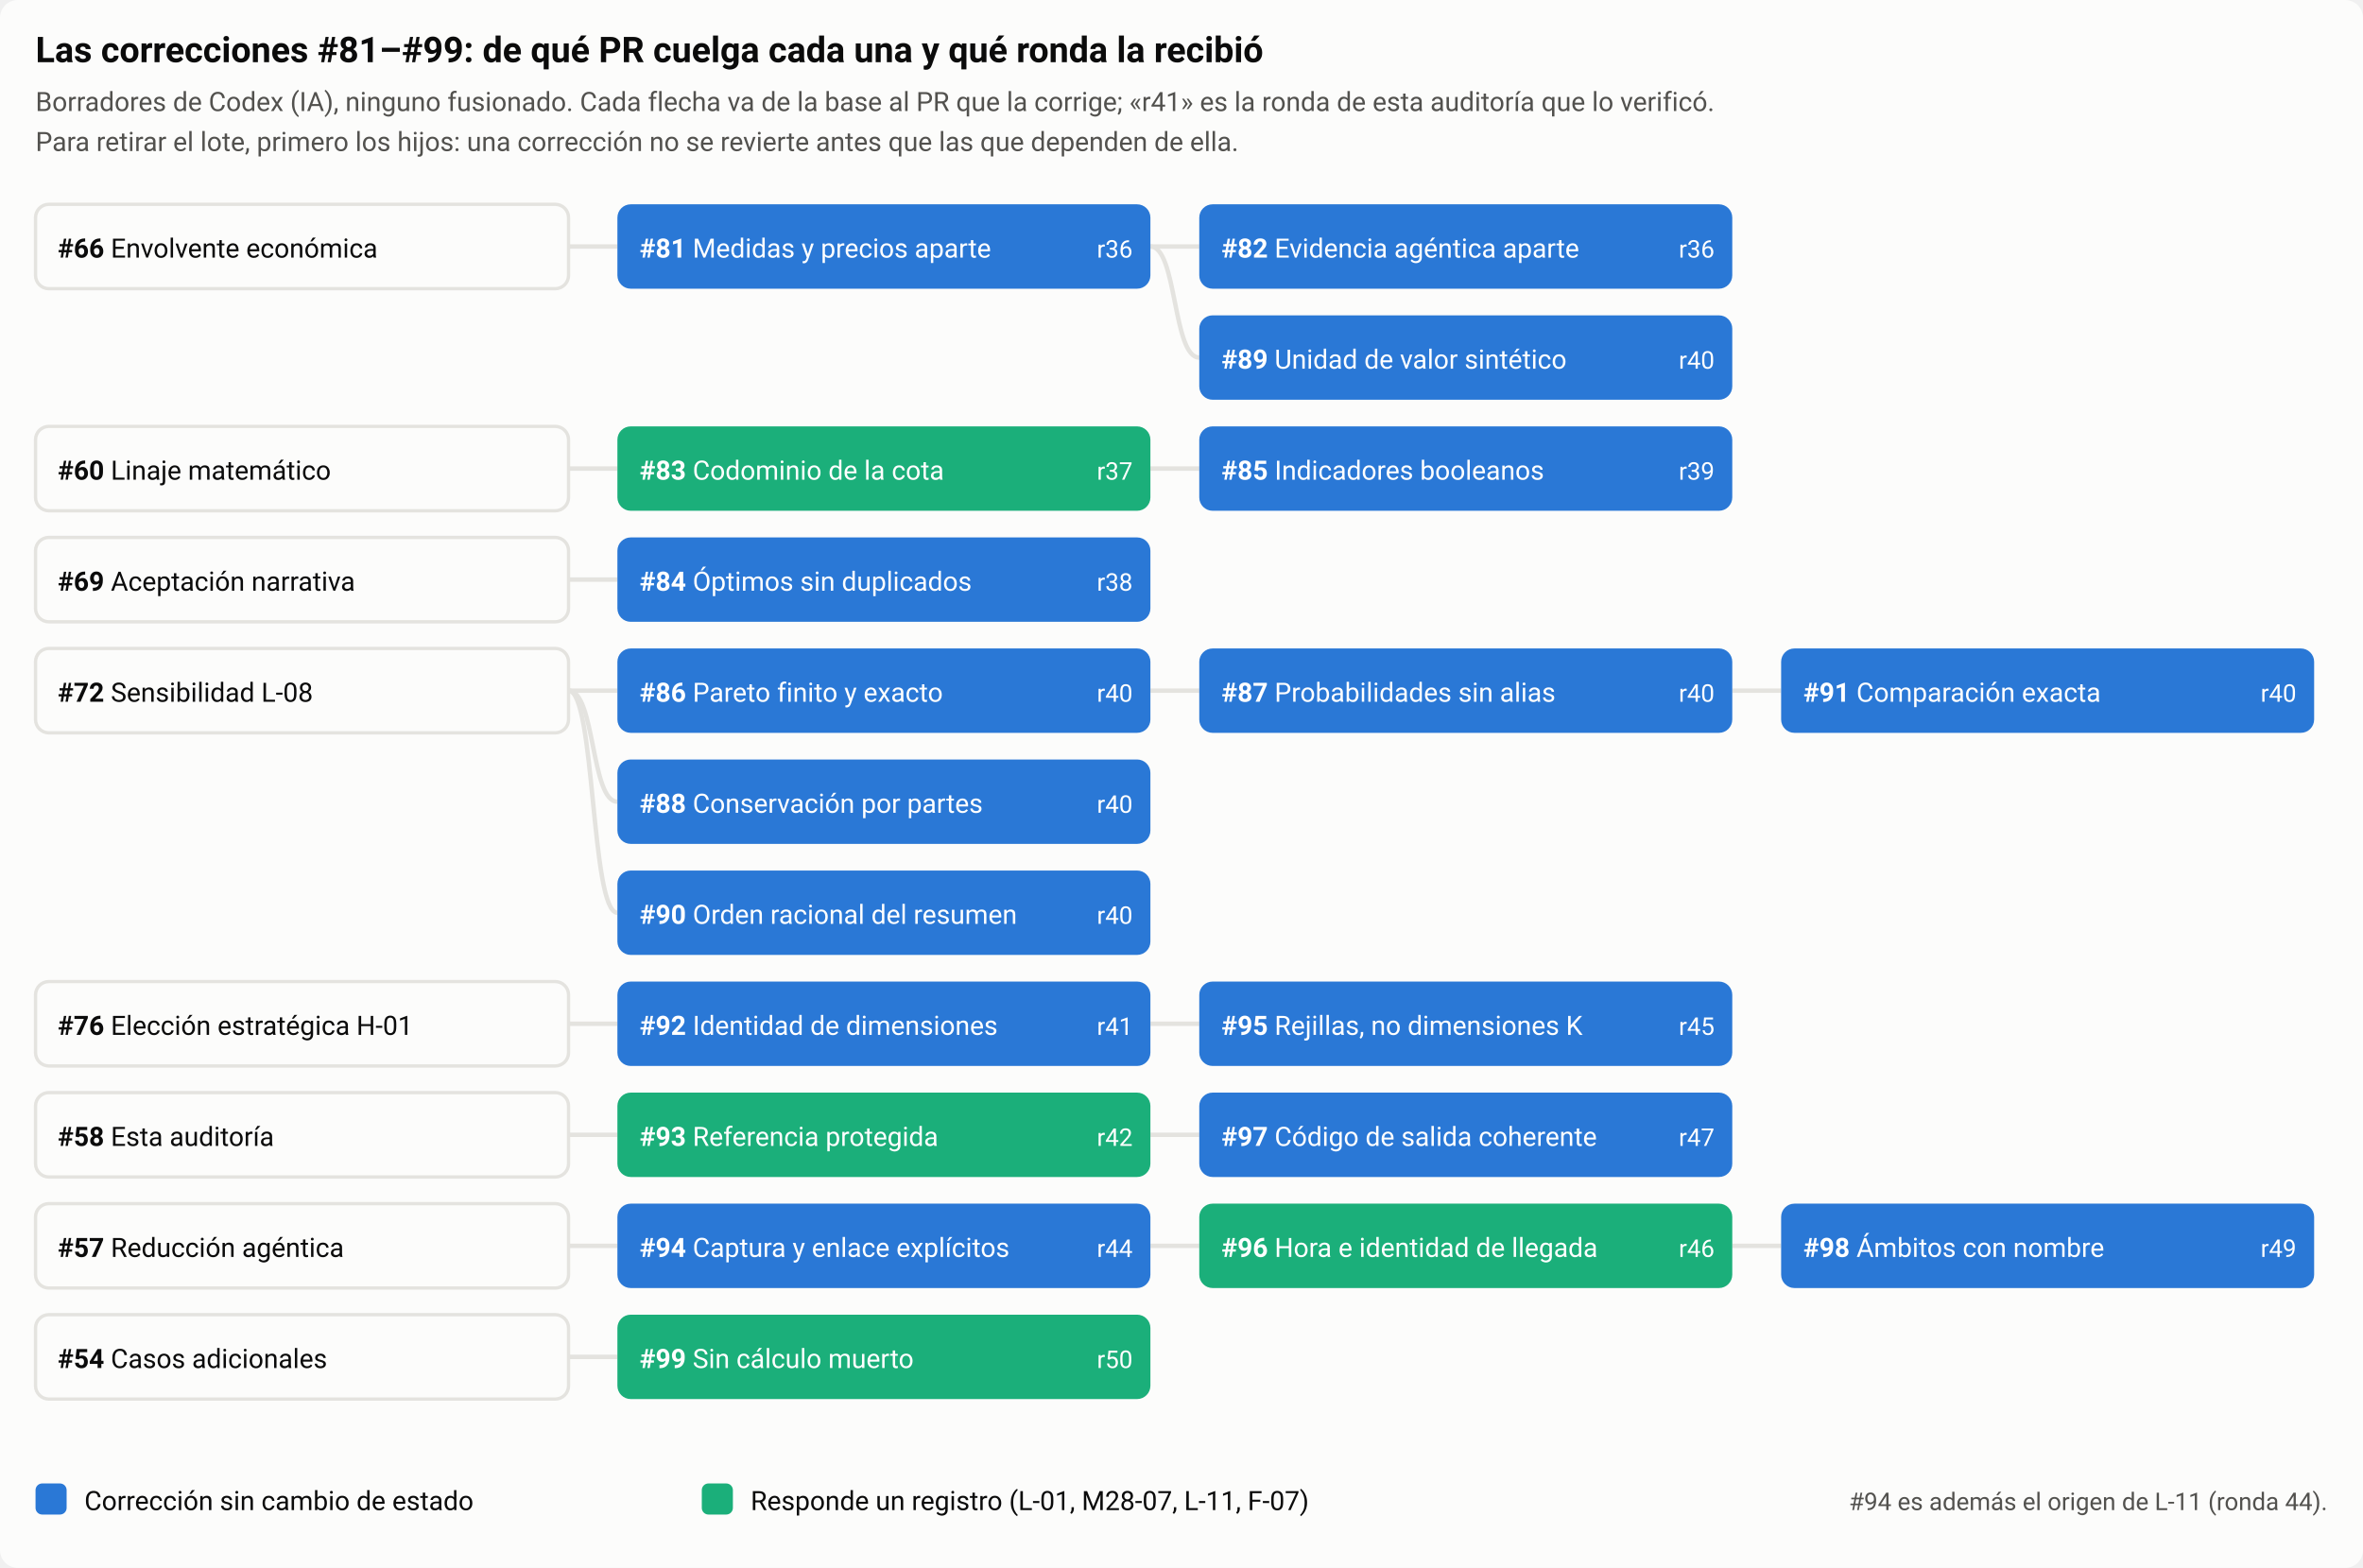
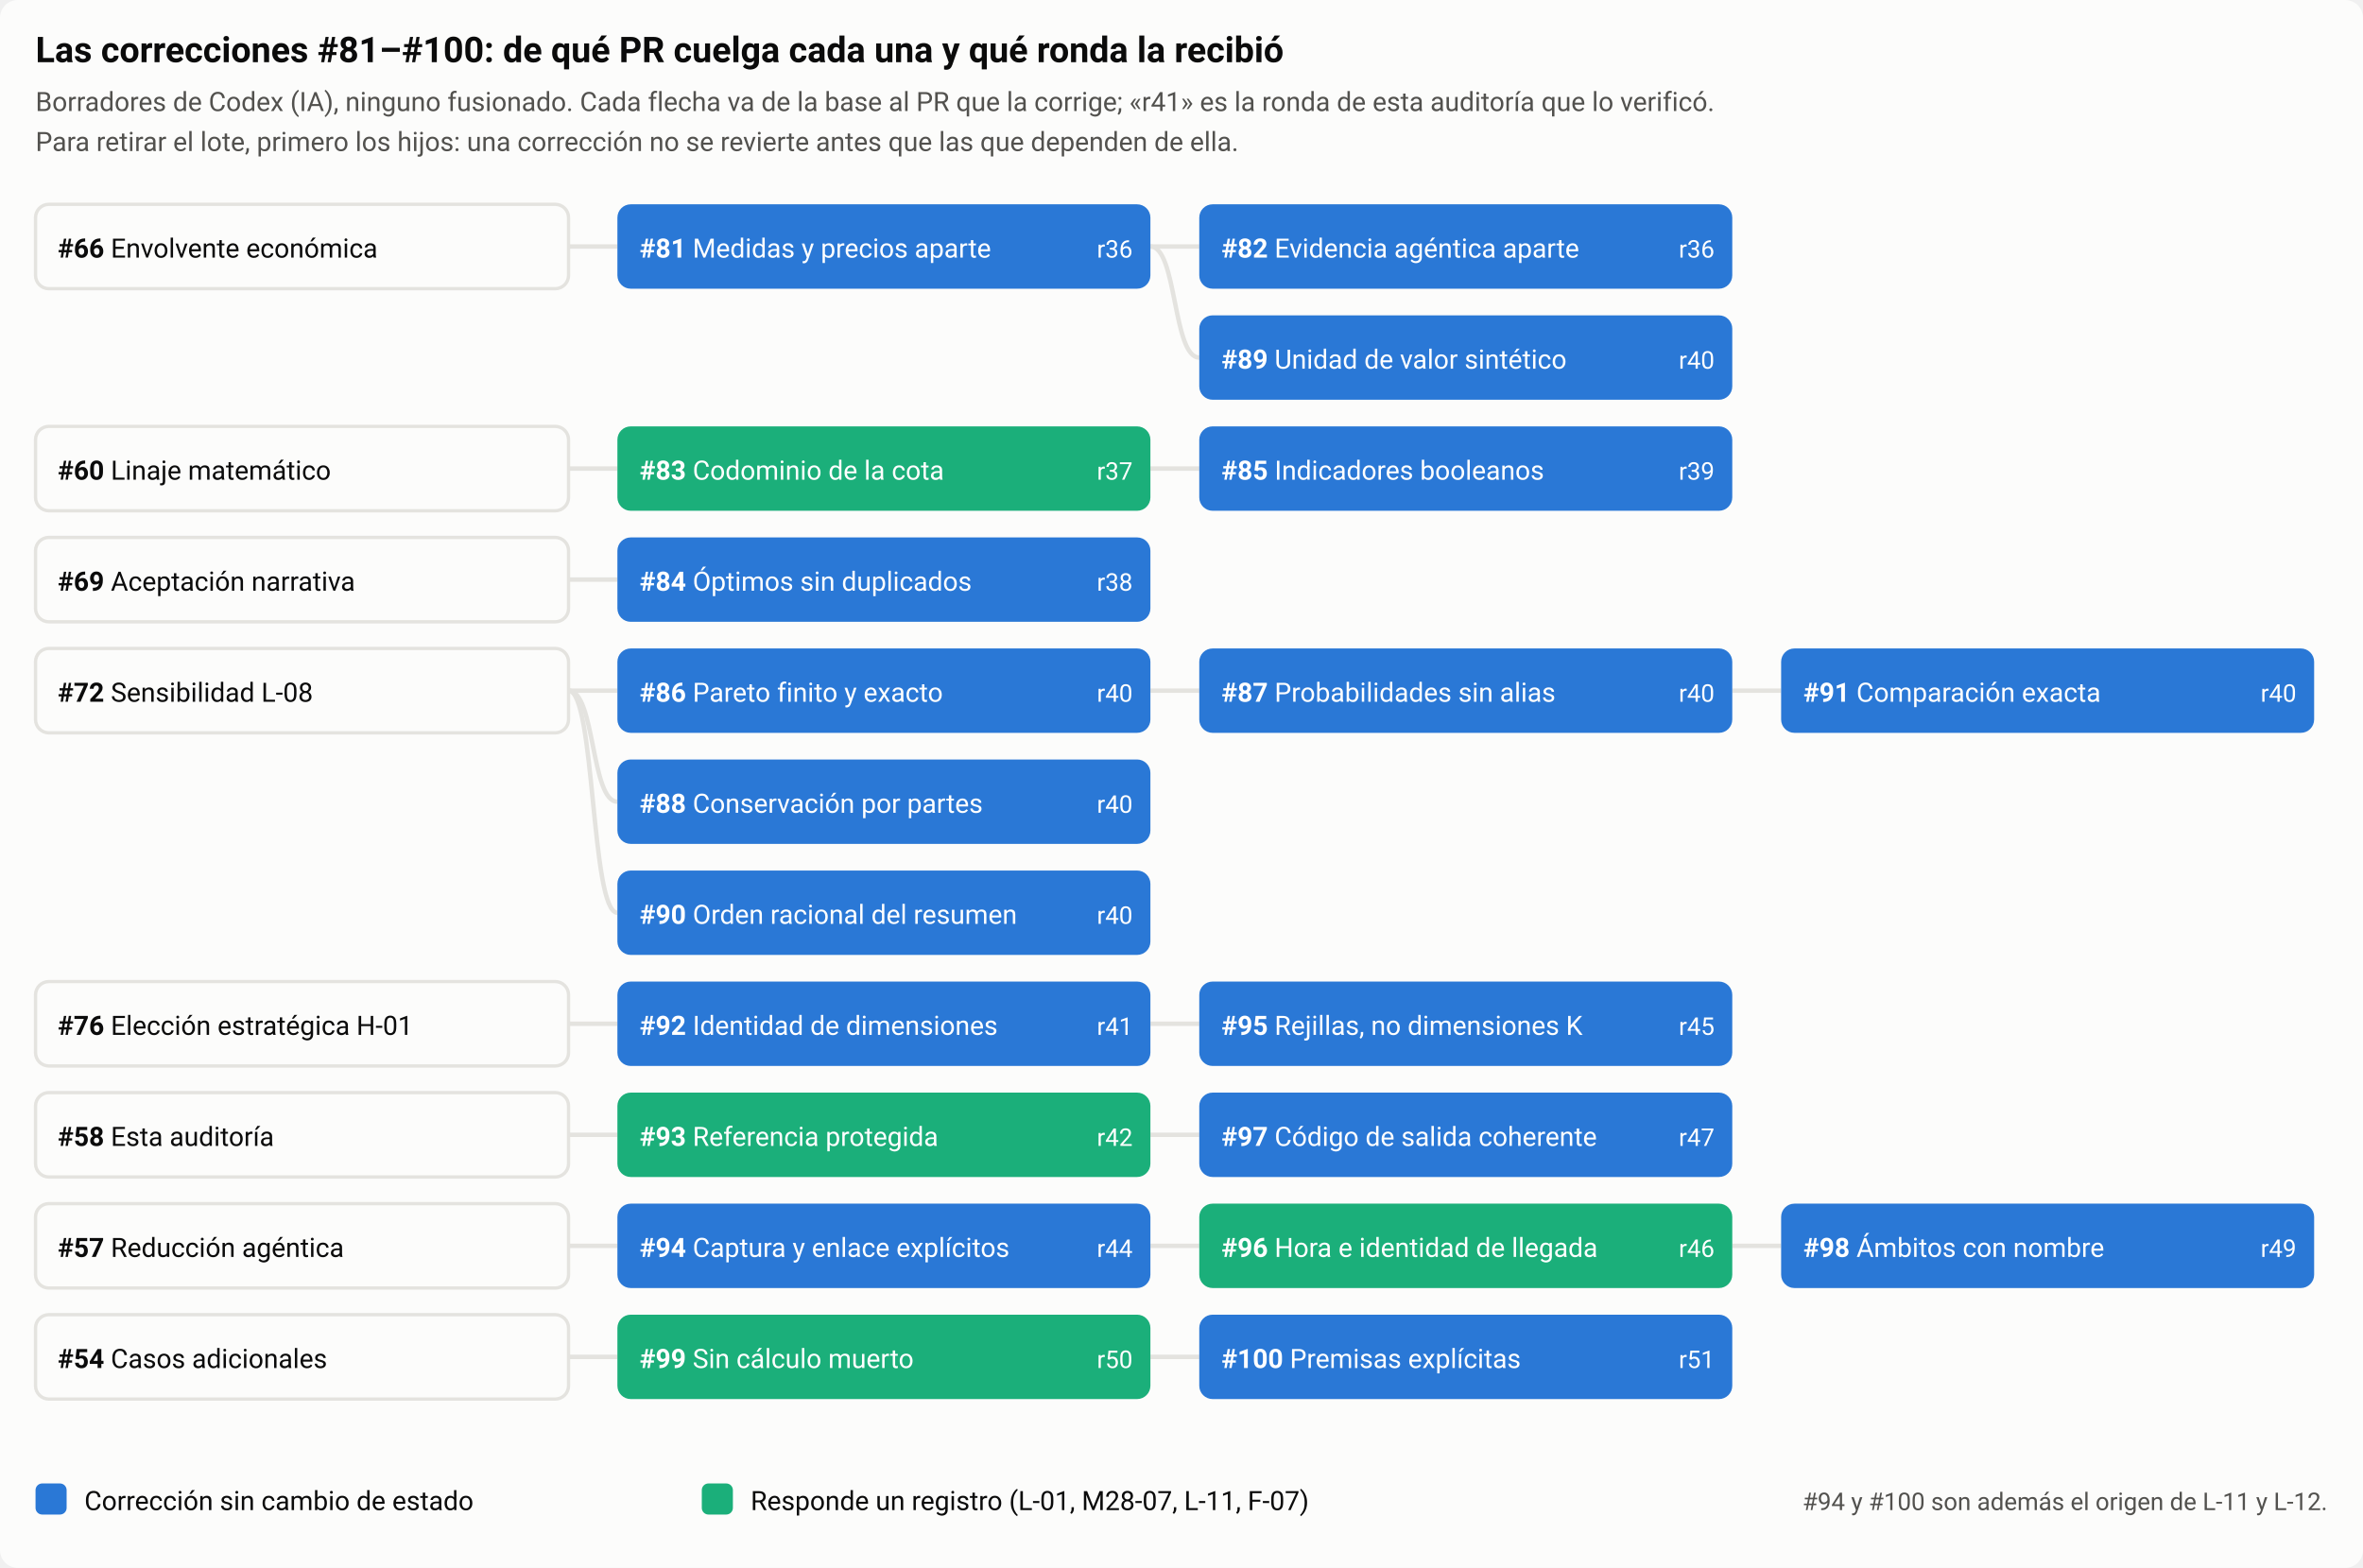
- <svg xmlns="http://www.w3.org/2000/svg" viewBox="0 0 1064 706" width="1064" height="706" role="img" aria-label="Mapa de las 19 correcciones acotadas #81 a #99, su PR de base y la ronda de la auditoría que las recibió">
+ <svg xmlns="http://www.w3.org/2000/svg" viewBox="0 0 1064 706" width="1064" height="706" role="img" aria-label="Mapa de las 20 correcciones acotadas #81 a #100, su PR de base y la ronda de la auditoría que las recibió">
  <style>
  .ink{fill:#0b0b0b}.ink2{fill:#52514e}.bg{fill:#fcfcfb}.grid{stroke:#e4e3df}
  .s0{fill:#2a78d6}.s1{fill:#eb6834}.s2{fill:#1baf7a}.s3{fill:#eda100}.s4{fill:#e87ba4}
  .a0{fill:#2a78d6}.a1{fill:#eb6834}.a0s{stroke:#2a78d6}.a1s{stroke:#eb6834}
  text{font-family:system-ui,-apple-system,Segoe UI,Roboto,sans-serif}
  @media (prefers-color-scheme: dark){
    .ink{fill:#f0efec}.ink2{fill:#c3c2b7}.bg{fill:#1a1a19}.grid{stroke:#383835}
    .s0{fill:#3987e5}.s1{fill:#d95926}.s2{fill:#199e70}.s3{fill:#c98500}.s4{fill:#d55181}
    .a0{fill:#3987e5}.a1{fill:#d95926}.a0s{stroke:#3987e5}.a1s{stroke:#d95926}
  }
</style>
  <rect class="bg" width="1064" height="706" rx="8" />
-   <text class="ink" x="16" y="28" font-size="16" font-weight="600">Las correcciones #81–#99: de qué PR cuelga cada una y qué ronda la recibió</text>
+   <text class="ink" x="16" y="28" font-size="16" font-weight="600">Las correcciones #81–#100: de qué PR cuelga cada una y qué ronda la recibió</text>
  <text class="ink2" x="16" y="50" font-size="12">Borradores de Codex (IA), ninguno fusionado. Cada flecha va de la base al PR que la corrige; «r41» es la ronda de esta auditoría que lo verificó.</text>
  <text class="ink2" x="16" y="68" font-size="12">Para retirar el lote, primero los hijos: una corrección no se revierte antes que las que dependen de ella.</text>
  <path class="grid" d="M256 111.0 C268 111.0 266 111.0 278 111.0" fill="none" stroke-width="2" />
  <path class="grid" d="M518 111.0 C530 111.0 528 111.0 540 111.0" fill="none" stroke-width="2" />
  <path class="grid" d="M518 111.0 C530 111.0 528 161.0 540 161.0" fill="none" stroke-width="2" />
  <path class="grid" d="M256 211.0 C268 211.0 266 211.0 278 211.0" fill="none" stroke-width="2" />
  <path class="grid" d="M518 211.0 C530 211.0 528 211.0 540 211.0" fill="none" stroke-width="2" />
  <path class="grid" d="M256 261.0 C268 261.0 266 261.0 278 261.0" fill="none" stroke-width="2" />
  <path class="grid" d="M256 311.0 C268 311.0 266 311.0 278 311.0" fill="none" stroke-width="2" />
  <path class="grid" d="M518 311.0 C530 311.0 528 311.0 540 311.0" fill="none" stroke-width="2" />
  <path class="grid" d="M780 311.0 C792 311.0 790 311.0 802 311.0" fill="none" stroke-width="2" />
  <path class="grid" d="M256 311.0 C268 311.0 266 361.0 278 361.0" fill="none" stroke-width="2" />
  <path class="grid" d="M256 311.0 C268 311.0 266 411.0 278 411.0" fill="none" stroke-width="2" />
  <path class="grid" d="M256 461.0 C268 461.0 266 461.0 278 461.0" fill="none" stroke-width="2" />
  <path class="grid" d="M518 461.0 C530 461.0 528 461.0 540 461.0" fill="none" stroke-width="2" />
  <path class="grid" d="M256 511.0 C268 511.0 266 511.0 278 511.0" fill="none" stroke-width="2" />
  <path class="grid" d="M518 511.0 C530 511.0 528 511.0 540 511.0" fill="none" stroke-width="2" />
  <path class="grid" d="M256 561.0 C268 561.0 266 561.0 278 561.0" fill="none" stroke-width="2" />
  <path class="grid" d="M518 561.0 C530 561.0 528 561.0 540 561.0" fill="none" stroke-width="2" />
  <path class="grid" d="M780 561.0 C792 561.0 790 561.0 802 561.0" fill="none" stroke-width="2" />
  <path class="grid" d="M256 611.0 C268 611.0 266 611.0 278 611.0" fill="none" stroke-width="2" />
+   <path class="grid" d="M518 611.0 C530 611.0 528 611.0 540 611.0" fill="none" stroke-width="2" />
  <rect x="16" y="92" width="240" height="38" rx="6" fill="none" class="grid" stroke-width="1.5" />
  <text class="ink" x="26" y="116" font-size="12">
    <tspan font-weight="700">#66</tspan> Envolvente económica</text>
  <rect x="16" y="192" width="240" height="38" rx="6" fill="none" class="grid" stroke-width="1.5" />
  <text class="ink" x="26" y="216" font-size="12">
    <tspan font-weight="700">#60</tspan> Linaje matemático</text>
  <rect x="16" y="242" width="240" height="38" rx="6" fill="none" class="grid" stroke-width="1.5" />
  <text class="ink" x="26" y="266" font-size="12">
    <tspan font-weight="700">#69</tspan> Aceptación narrativa</text>
  <rect x="16" y="292" width="240" height="38" rx="6" fill="none" class="grid" stroke-width="1.5" />
  <text class="ink" x="26" y="316" font-size="12">
    <tspan font-weight="700">#72</tspan> Sensibilidad L-08</text>
  <rect x="16" y="442" width="240" height="38" rx="6" fill="none" class="grid" stroke-width="1.5" />
  <text class="ink" x="26" y="466" font-size="12">
    <tspan font-weight="700">#76</tspan> Elección estratégica H-01</text>
  <rect x="16" y="492" width="240" height="38" rx="6" fill="none" class="grid" stroke-width="1.5" />
  <text class="ink" x="26" y="516" font-size="12">
    <tspan font-weight="700">#58</tspan> Esta auditoría</text>
  <rect x="16" y="542" width="240" height="38" rx="6" fill="none" class="grid" stroke-width="1.5" />
  <text class="ink" x="26" y="566" font-size="12">
    <tspan font-weight="700">#57</tspan> Reducción agéntica</text>
  <rect x="16" y="592" width="240" height="38" rx="6" fill="none" class="grid" stroke-width="1.5" />
  <text class="ink" x="26" y="616" font-size="12">
    <tspan font-weight="700">#54</tspan> Casos adicionales</text>
  <rect class="s0" x="278" y="92" width="240" height="38" rx="6" />
  <text x="288" y="116" font-size="12" fill="#fff">
    <tspan font-weight="700">#81</tspan> Medidas y precios aparte</text>
  <text x="510" y="116" font-size="11" fill="#fff" text-anchor="end">r36</text>
  <rect class="s0" x="540" y="92" width="240" height="38" rx="6" />
  <text x="550" y="116" font-size="12" fill="#fff">
    <tspan font-weight="700">#82</tspan> Evidencia agéntica aparte</text>
  <text x="772" y="116" font-size="11" fill="#fff" text-anchor="end">r36</text>
  <rect class="s0" x="540" y="142" width="240" height="38" rx="6" />
  <text x="550" y="166" font-size="12" fill="#fff">
    <tspan font-weight="700">#89</tspan> Unidad de valor sintético</text>
  <text x="772" y="166" font-size="11" fill="#fff" text-anchor="end">r40</text>
  <rect class="s2" x="278" y="192" width="240" height="38" rx="6" />
  <text x="288" y="216" font-size="12" fill="#fff">
    <tspan font-weight="700">#83</tspan> Codominio de la cota</text>
  <text x="510" y="216" font-size="11" fill="#fff" text-anchor="end">r37</text>
  <rect class="s0" x="540" y="192" width="240" height="38" rx="6" />
  <text x="550" y="216" font-size="12" fill="#fff">
    <tspan font-weight="700">#85</tspan> Indicadores booleanos</text>
  <text x="772" y="216" font-size="11" fill="#fff" text-anchor="end">r39</text>
  <rect class="s0" x="278" y="242" width="240" height="38" rx="6" />
  <text x="288" y="266" font-size="12" fill="#fff">
    <tspan font-weight="700">#84</tspan> Óptimos sin duplicados</text>
  <text x="510" y="266" font-size="11" fill="#fff" text-anchor="end">r38</text>
  <rect class="s0" x="278" y="292" width="240" height="38" rx="6" />
  <text x="288" y="316" font-size="12" fill="#fff">
    <tspan font-weight="700">#86</tspan> Pareto finito y exacto</text>
  <text x="510" y="316" font-size="11" fill="#fff" text-anchor="end">r40</text>
  <rect class="s0" x="540" y="292" width="240" height="38" rx="6" />
  <text x="550" y="316" font-size="12" fill="#fff">
    <tspan font-weight="700">#87</tspan> Probabilidades sin alias</text>
  <text x="772" y="316" font-size="11" fill="#fff" text-anchor="end">r40</text>
  <rect class="s0" x="802" y="292" width="240" height="38" rx="6" />
  <text x="812" y="316" font-size="12" fill="#fff">
    <tspan font-weight="700">#91</tspan> Comparación exacta</text>
  <text x="1034" y="316" font-size="11" fill="#fff" text-anchor="end">r40</text>
  <rect class="s0" x="278" y="342" width="240" height="38" rx="6" />
  <text x="288" y="366" font-size="12" fill="#fff">
    <tspan font-weight="700">#88</tspan> Conservación por partes</text>
  <text x="510" y="366" font-size="11" fill="#fff" text-anchor="end">r40</text>
  <rect class="s0" x="278" y="392" width="240" height="38" rx="6" />
  <text x="288" y="416" font-size="12" fill="#fff">
    <tspan font-weight="700">#90</tspan> Orden racional del resumen</text>
  <text x="510" y="416" font-size="11" fill="#fff" text-anchor="end">r40</text>
  <rect class="s0" x="278" y="442" width="240" height="38" rx="6" />
  <text x="288" y="466" font-size="12" fill="#fff">
    <tspan font-weight="700">#92</tspan> Identidad de dimensiones</text>
  <text x="510" y="466" font-size="11" fill="#fff" text-anchor="end">r41</text>
  <rect class="s0" x="540" y="442" width="240" height="38" rx="6" />
  <text x="550" y="466" font-size="12" fill="#fff">
    <tspan font-weight="700">#95</tspan> Rejillas, no dimensiones K</text>
  <text x="772" y="466" font-size="11" fill="#fff" text-anchor="end">r45</text>
  <rect class="s2" x="278" y="492" width="240" height="38" rx="6" />
  <text x="288" y="516" font-size="12" fill="#fff">
    <tspan font-weight="700">#93</tspan> Referencia protegida</text>
  <text x="510" y="516" font-size="11" fill="#fff" text-anchor="end">r42</text>
  <rect class="s0" x="540" y="492" width="240" height="38" rx="6" />
  <text x="550" y="516" font-size="12" fill="#fff">
    <tspan font-weight="700">#97</tspan> Código de salida coherente</text>
  <text x="772" y="516" font-size="11" fill="#fff" text-anchor="end">r47</text>
  <rect class="s0" x="278" y="542" width="240" height="38" rx="6" />
  <text x="288" y="566" font-size="12" fill="#fff">
    <tspan font-weight="700">#94</tspan> Captura y enlace explícitos</text>
  <text x="510" y="566" font-size="11" fill="#fff" text-anchor="end">r44</text>
  <rect class="s2" x="540" y="542" width="240" height="38" rx="6" />
  <text x="550" y="566" font-size="12" fill="#fff">
    <tspan font-weight="700">#96</tspan> Hora e identidad de llegada</text>
  <text x="772" y="566" font-size="11" fill="#fff" text-anchor="end">r46</text>
  <rect class="s0" x="802" y="542" width="240" height="38" rx="6" />
  <text x="812" y="566" font-size="12" fill="#fff">
    <tspan font-weight="700">#98</tspan> Ámbitos con nombre</text>
  <text x="1034" y="566" font-size="11" fill="#fff" text-anchor="end">r49</text>
  <rect class="s2" x="278" y="592" width="240" height="38" rx="6" />
  <text x="288" y="616" font-size="12" fill="#fff">
    <tspan font-weight="700">#99</tspan> Sin cálculo muerto</text>
  <text x="510" y="616" font-size="11" fill="#fff" text-anchor="end">r50</text>
+   <rect class="s0" x="540" y="592" width="240" height="38" rx="6" />
+   <text x="550" y="616" font-size="12" fill="#fff">
+     <tspan font-weight="700">#100</tspan> Premisas explícitas</text>
+   <text x="772" y="616" font-size="11" fill="#fff" text-anchor="end">r51</text>
  <rect class="s0" x="16" y="668" width="14" height="14" rx="3" />
  <text class="ink" x="38" y="680" font-size="12">Corrección sin cambio de estado</text>
  <rect class="s2" x="316" y="668" width="14" height="14" rx="3" />
  <text class="ink" x="338" y="680" font-size="12">Responde un registro (L-01, M28-07, L-11, F-07)</text>
-   <text class="ink2" x="1048" y="680" font-size="11" text-anchor="end">#94 es además el origen de L-11 (ronda 44).</text>
+   <text class="ink2" x="1048" y="680" font-size="11" text-anchor="end">#94 y #100 son además el origen de L-11 y L-12.</text>
</svg>
